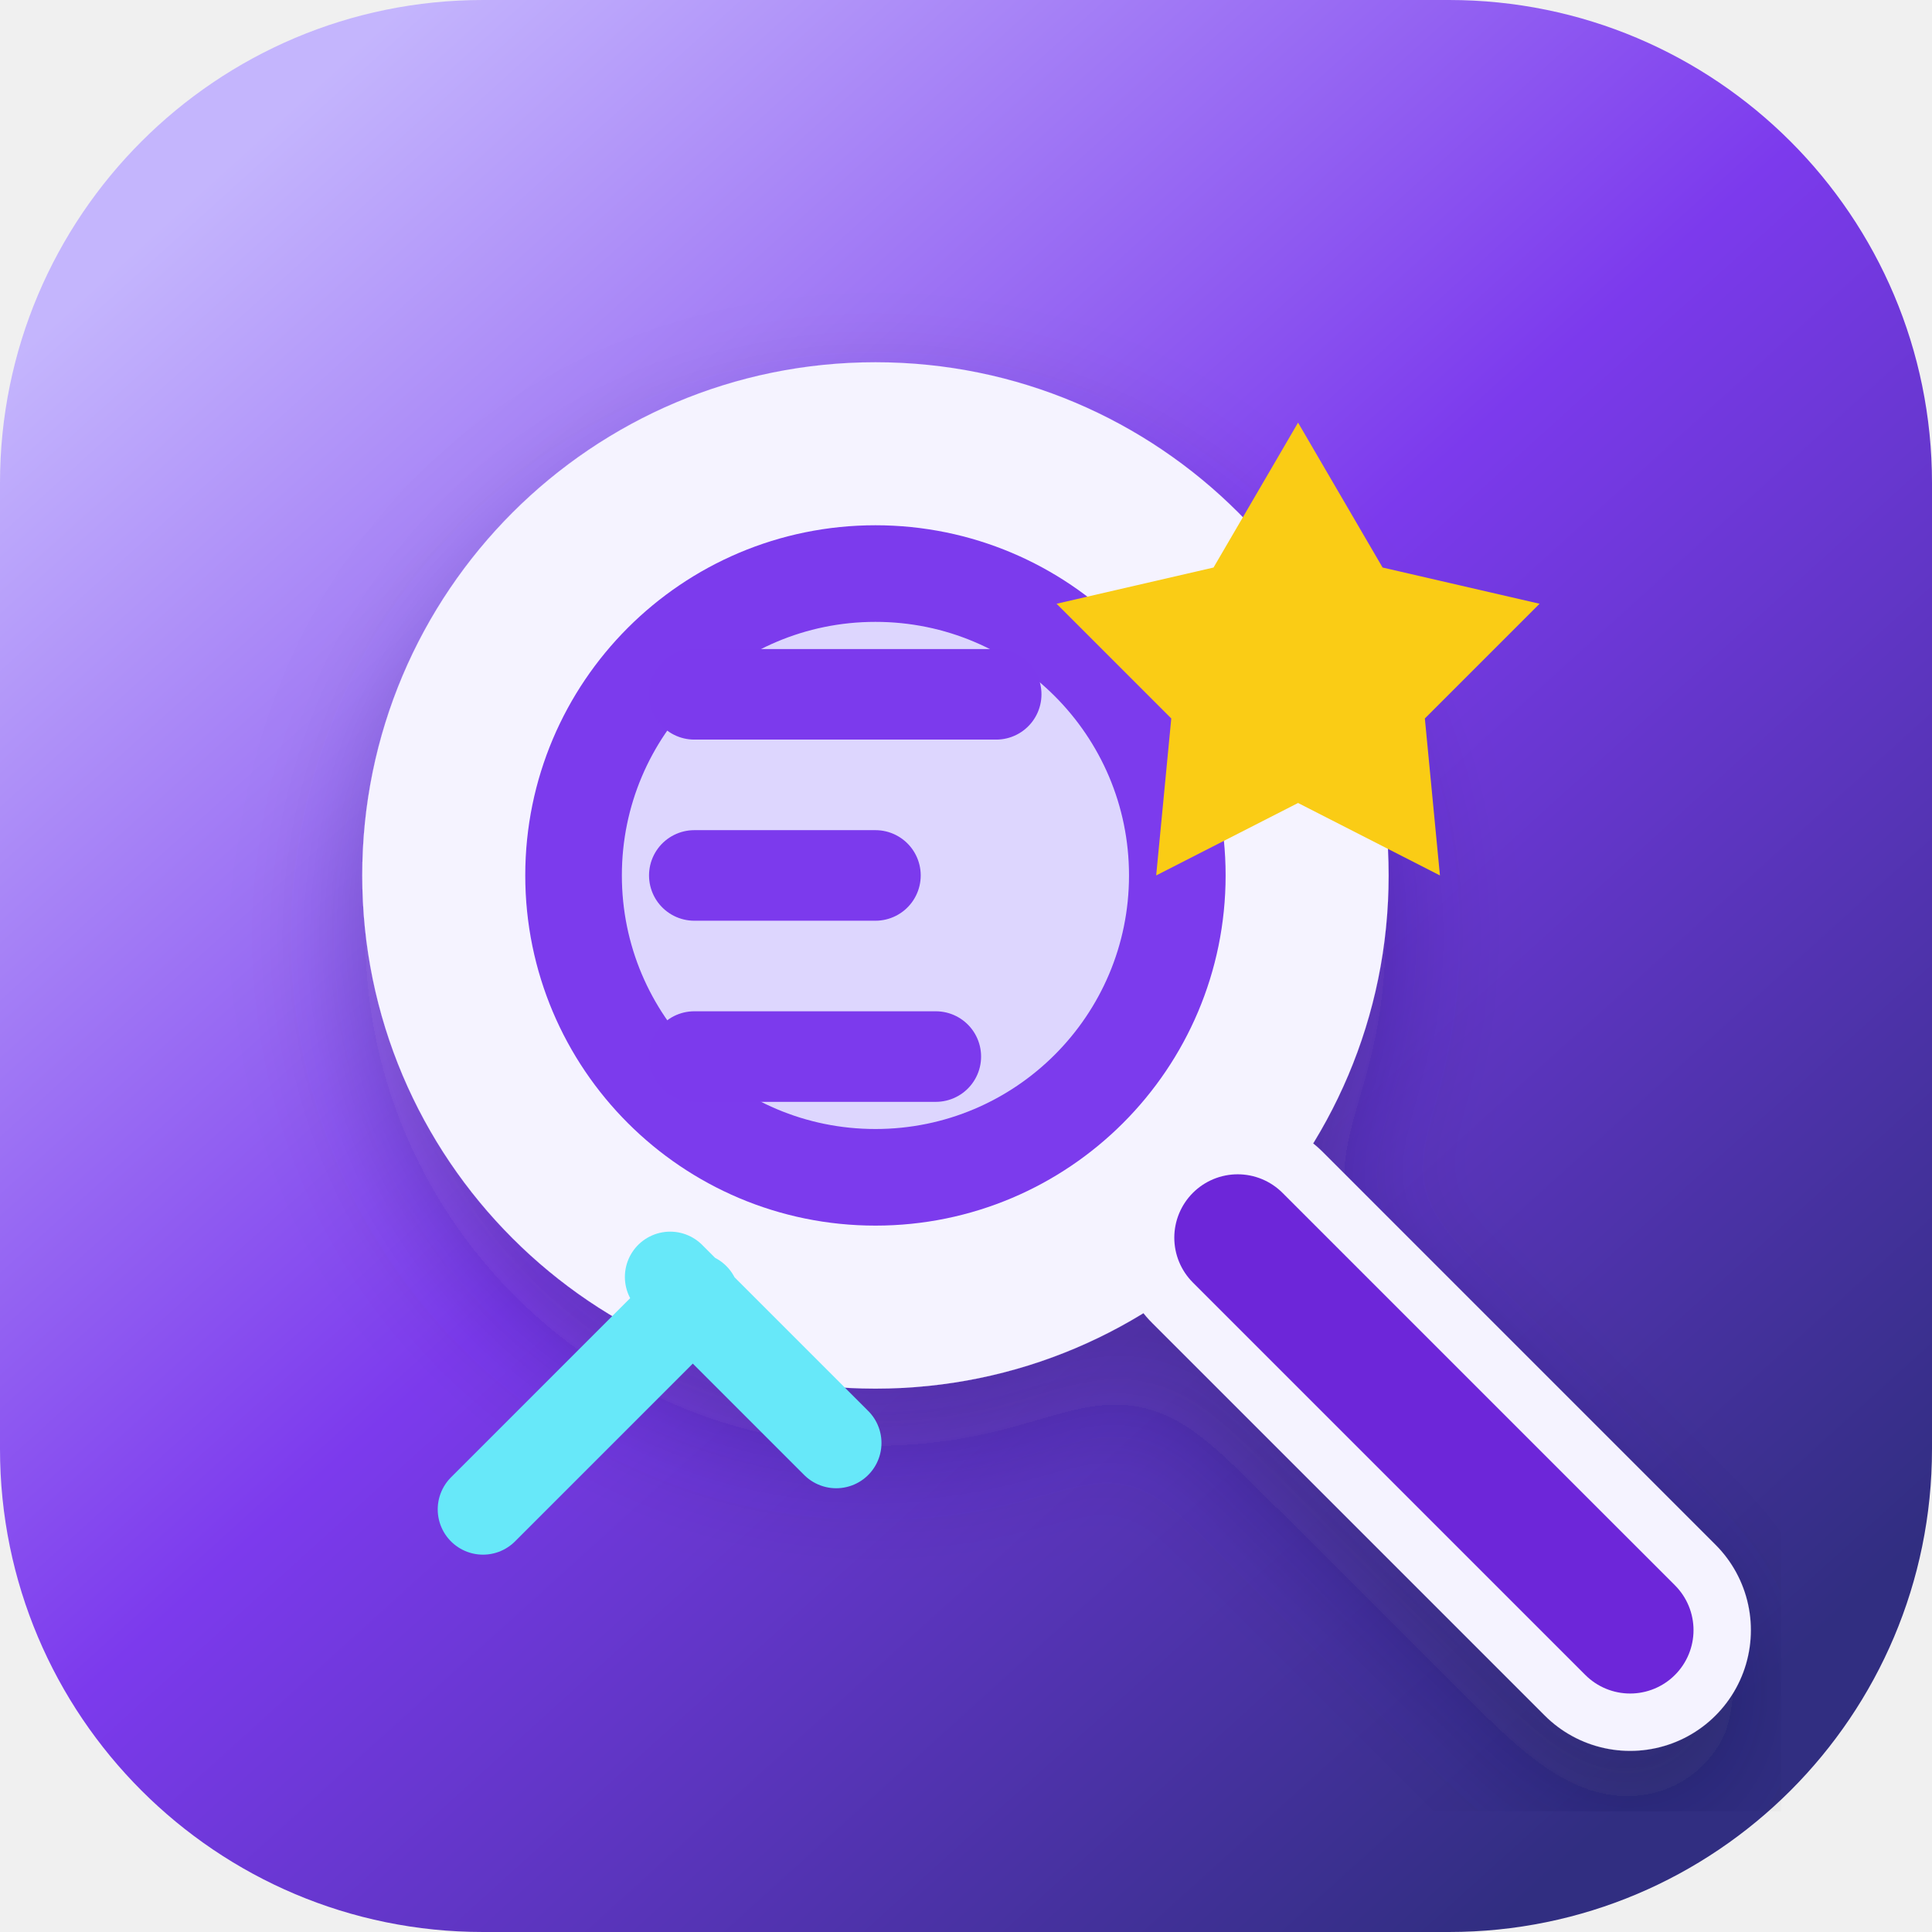
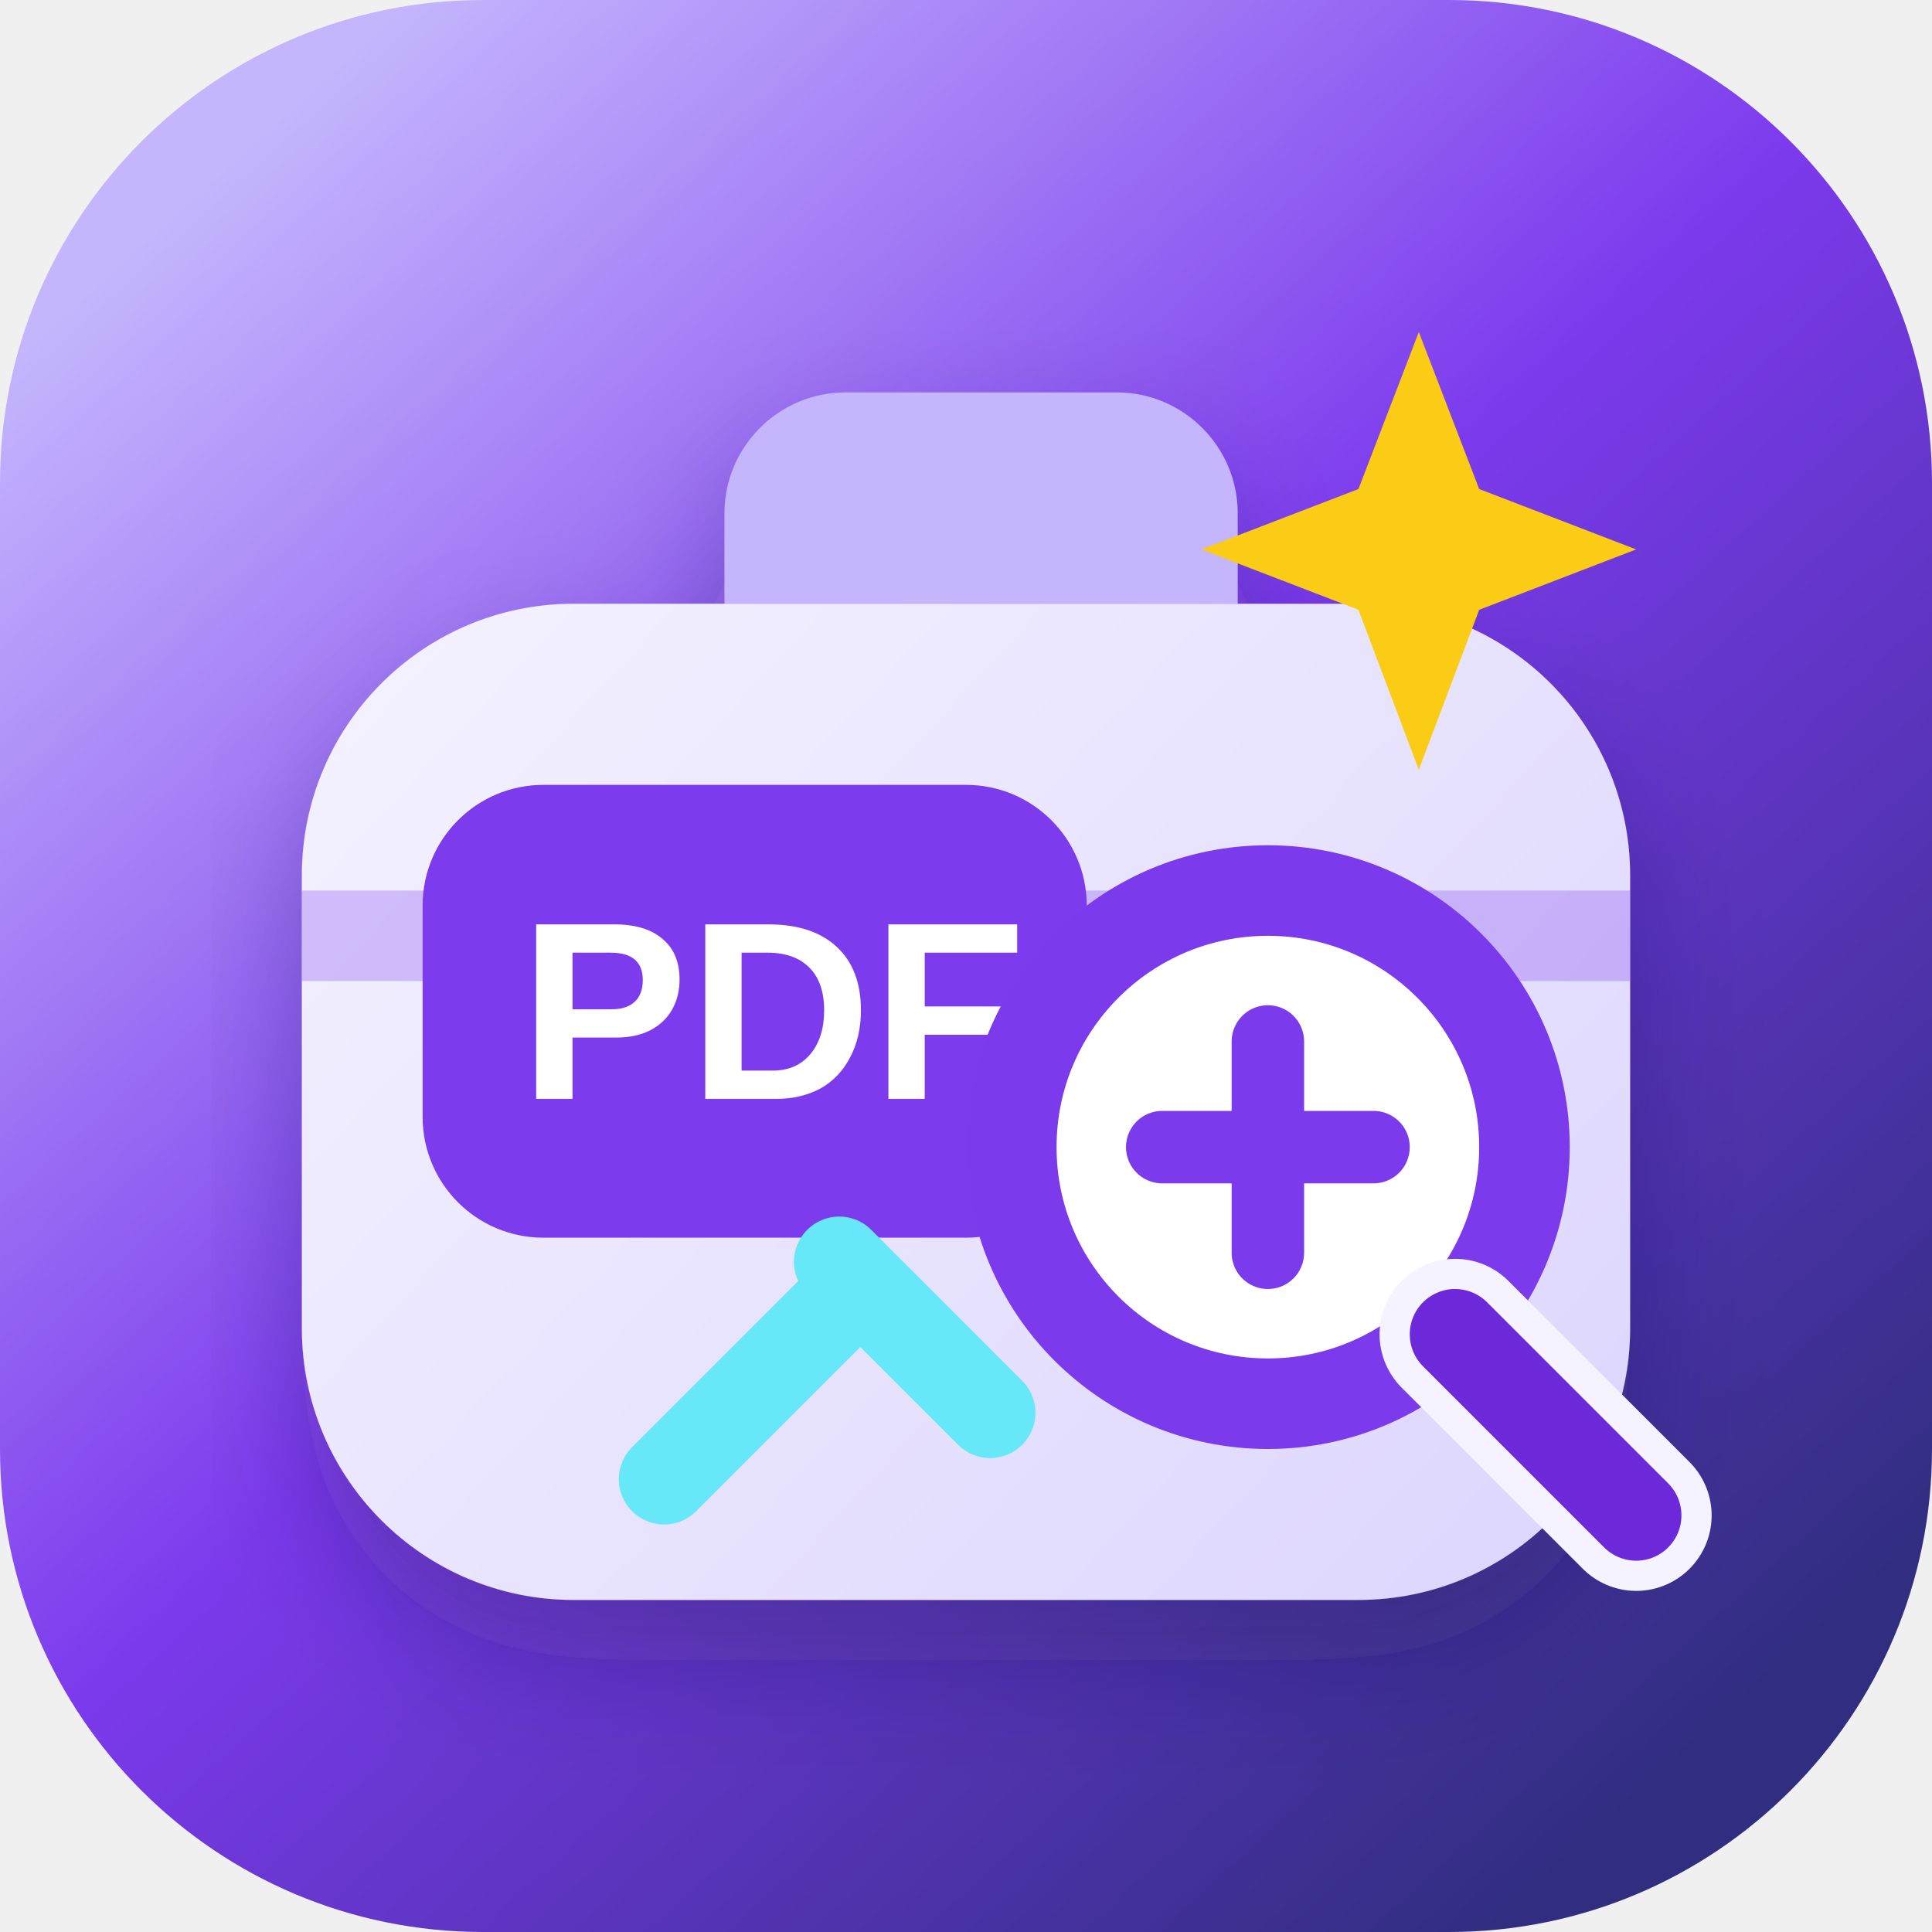
<svg xmlns="http://www.w3.org/2000/svg" width="64" height="64" viewBox="0 0 64 64" fill="none">
  <defs>
    <linearGradient id="bg" x1="8" y1="5" x2="56" y2="58" gradientUnits="userSpaceOnUse">
      <stop stop-color="#C4B5FD" />
      <stop offset="0.48" stop-color="#7C3AED" />
      <stop offset="1" stop-color="#312E81" />
    </linearGradient>
-     <filter id="shadow" x="6" y="7" width="53" height="53" filterUnits="userSpaceOnUse" color-interpolation-filters="sRGB">
+     <linearGradient id="case" x1="12" y1="16" x2="52" y2="53" gradientUnits="userSpaceOnUse">
+       <stop stop-color="#F5F3FF" />
+       <stop offset="1" stop-color="#DDD6FE" />
+     </linearGradient>
+     <filter id="shadow" x="7" y="9" width="52" height="50" filterUnits="userSpaceOnUse" color-interpolation-filters="sRGB">
      <feDropShadow dx="0" dy="2" stdDeviation="2" flood-color="#1E1B4B" flood-opacity="0.28" />
    </filter>
  </defs>
  <rect width="64" height="64" rx="16" fill="url(#bg)" />
  <g filter="url(#shadow)">
-     <circle cx="29" cy="29" r="17" fill="#F5F3FF" />
-     <circle cx="29" cy="29" r="10" fill="#DDD6FE" stroke="#7C3AED" stroke-width="3.2" />
-     <path d="M41 41L54 54" stroke="#F5F3FF" stroke-width="8" stroke-linecap="round" />
-     <path d="M41 41L54 54" stroke="#6D28D9" stroke-width="4.2" stroke-linecap="round" />
+     <path d="M24 17C24 14.8 25.8 13 28 13H37C39.2 13 41 14.8 41 17V20H24V17Z" fill="#C4B5FD" />
+     <rect x="10" y="20" width="44" height="33" rx="9" fill="url(#case)" />
+     <path d="M10 31H54" stroke="#7C3AED" stroke-opacity="0.28" stroke-width="3" />
+     <rect x="14" y="26" width="22" height="15" rx="4" fill="#7C3AED" />
+     <text x="17.2" y="36.4" fill="#FFFFFF" font-family="Arial, Helvetica, sans-serif" font-size="8.4" font-weight="800" letter-spacing="0">PDF</text>
  </g>
-   <path d="M23 23H33M23 29H29M23 35H31" stroke="#7C3AED" stroke-width="3" stroke-linecap="round" />
-   <path d="M43 14L45.8 18.8L51 20L47.2 23.8L47.7 29L43 26.6L38.3 29L38.8 23.8L35 20L40.2 18.8L43 14Z" fill="#FACC15" />
-   <path d="M16 50L23 43M22.2 42.3L27.7 47.8" stroke="#67E8F9" stroke-width="3" stroke-linecap="round" />
+   <circle cx="42" cy="38" r="8.5" fill="#FFFFFF" stroke="#7C3AED" stroke-width="3" />
+   <path d="M48.2 44.2L54.2 50.2" stroke="#F5F3FF" stroke-width="5" stroke-linecap="round" />
+   <path d="M48.2 44.2L54.2 50.2" stroke="#6D28D9" stroke-width="3" stroke-linecap="round" />
+   <path d="M38.5 38H45.5M42 34.5V41.5" stroke="#7C3AED" stroke-width="2.4" stroke-linecap="round" />
+   <path d="M22 49L28.5 42.5M27.8 41.8L32.8 46.8" stroke="#67E8F9" stroke-width="3" stroke-linecap="round" />
+   <path d="M47 11L49 16.2L54.2 18.2L49 20.2L47 25.5L45 20.2L39.8 18.2L45 16.2L47 11Z" fill="#FACC15" />
</svg>
